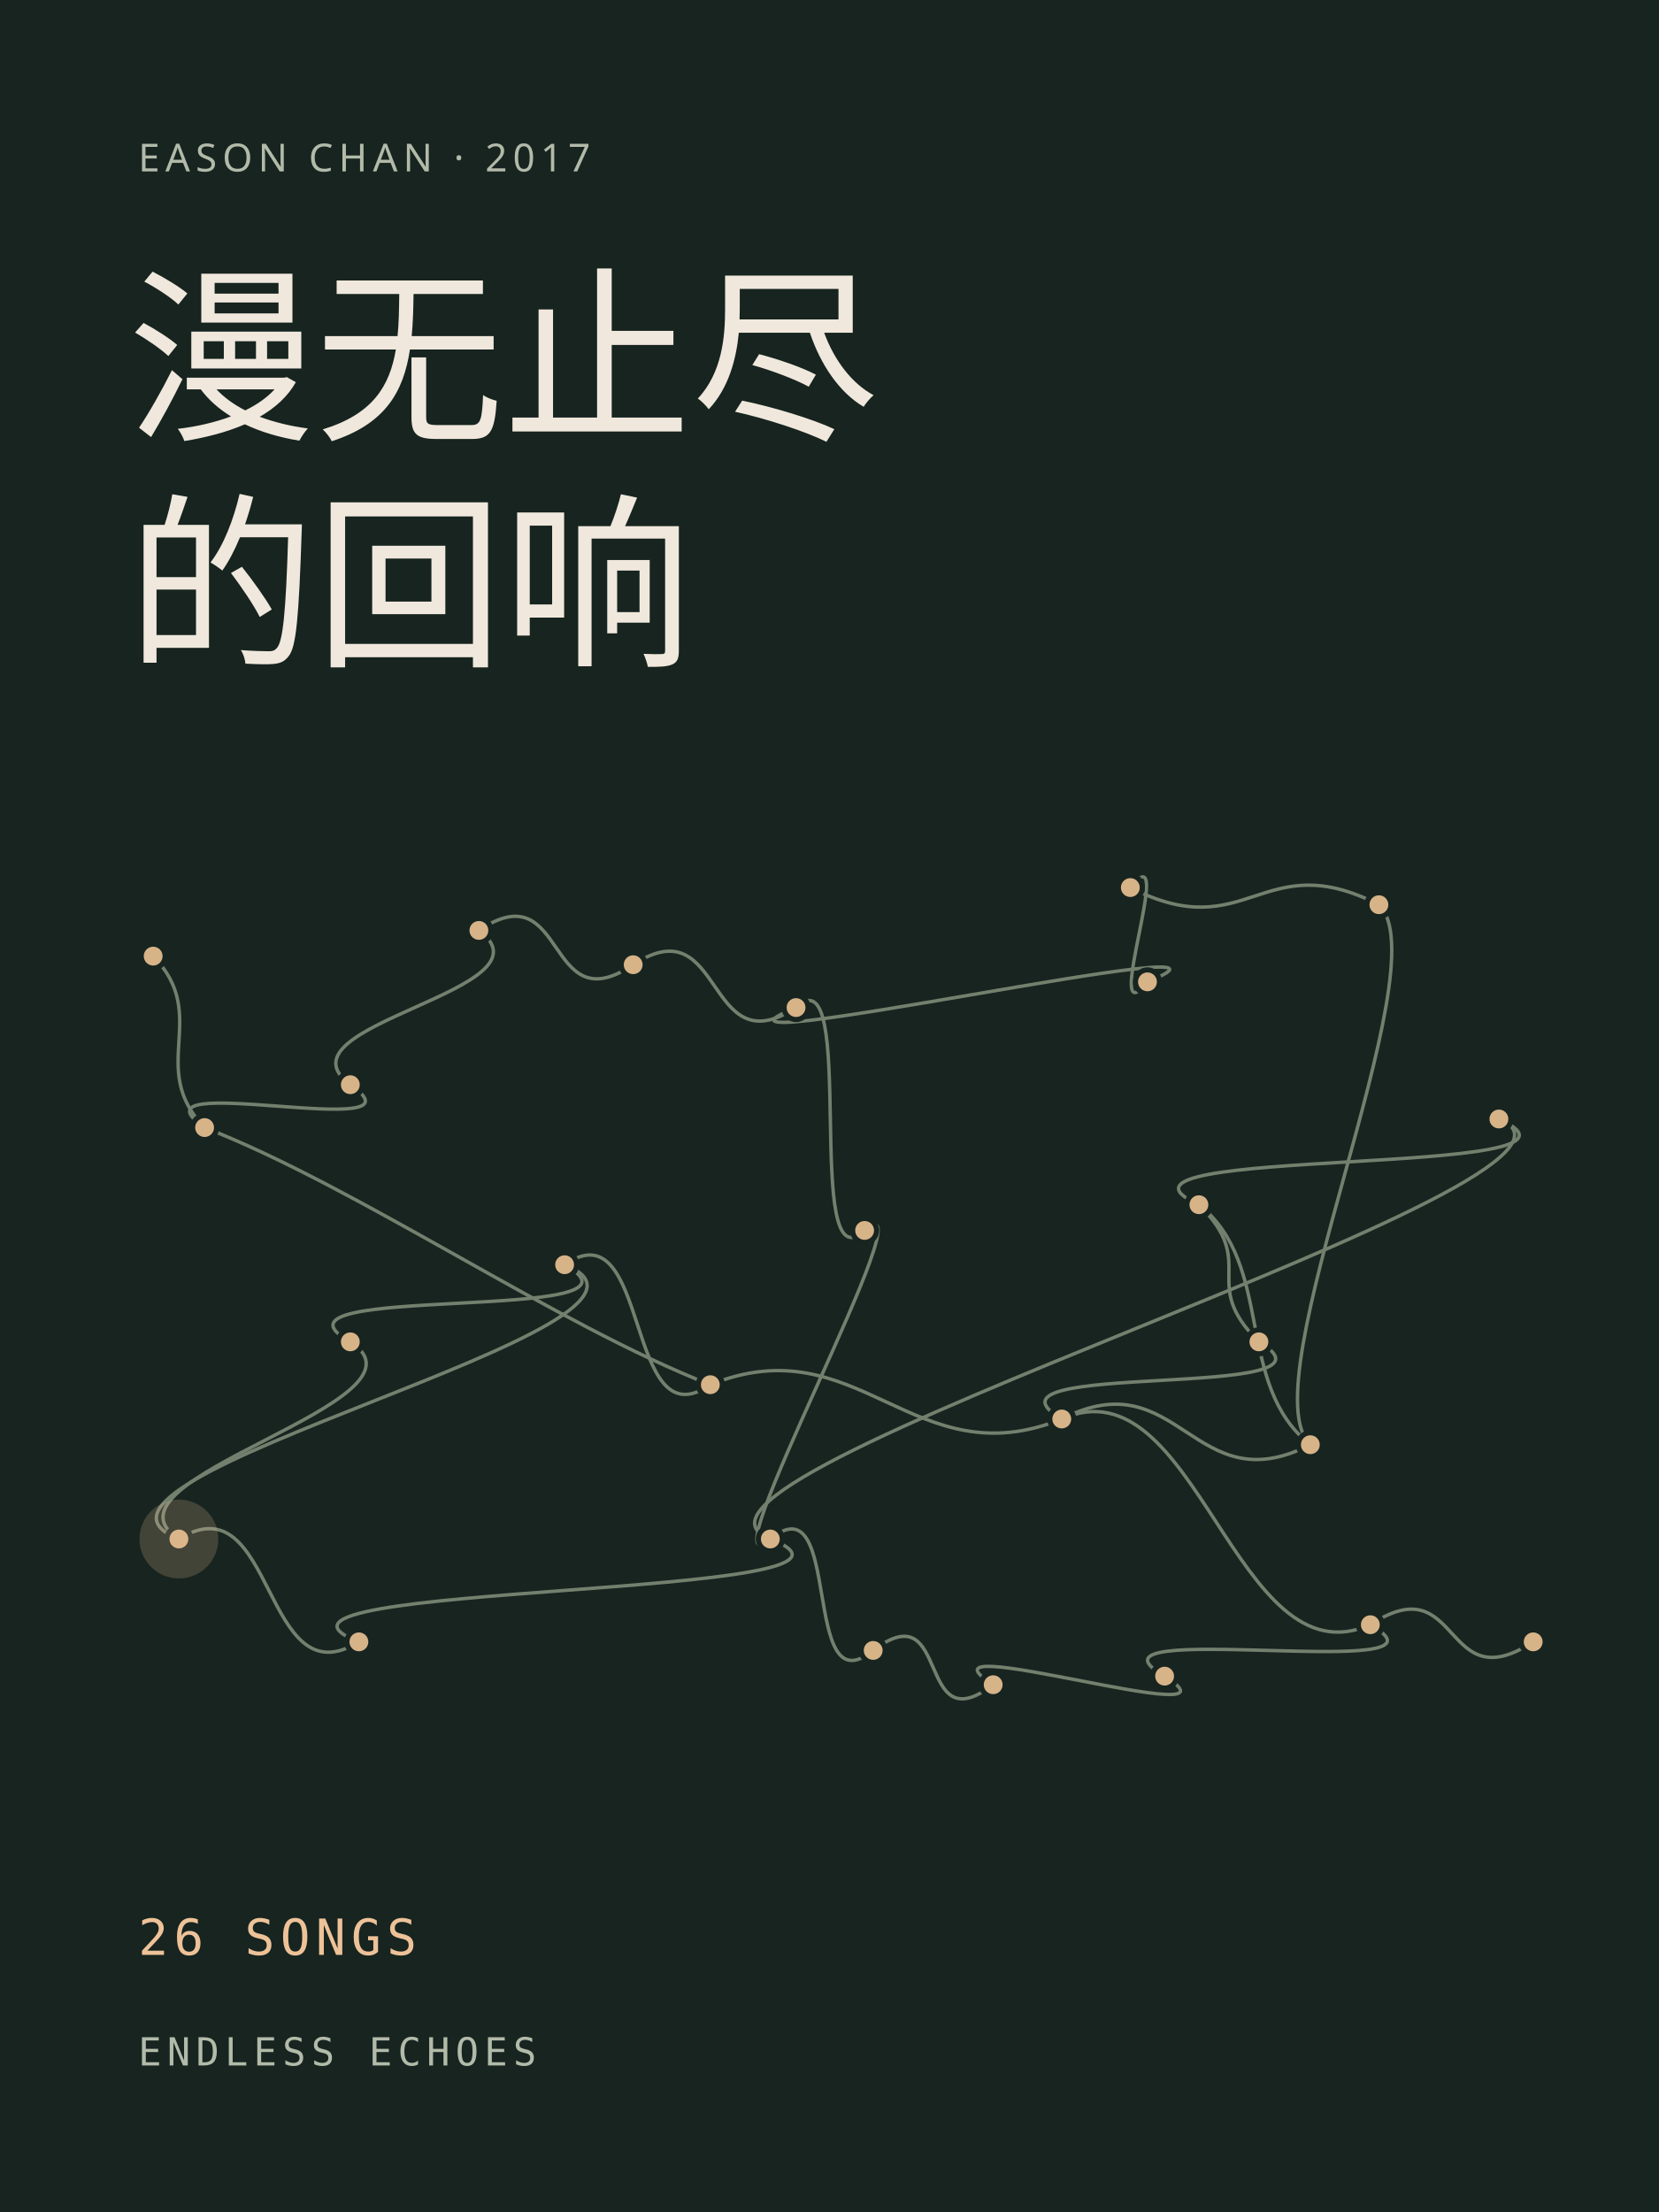
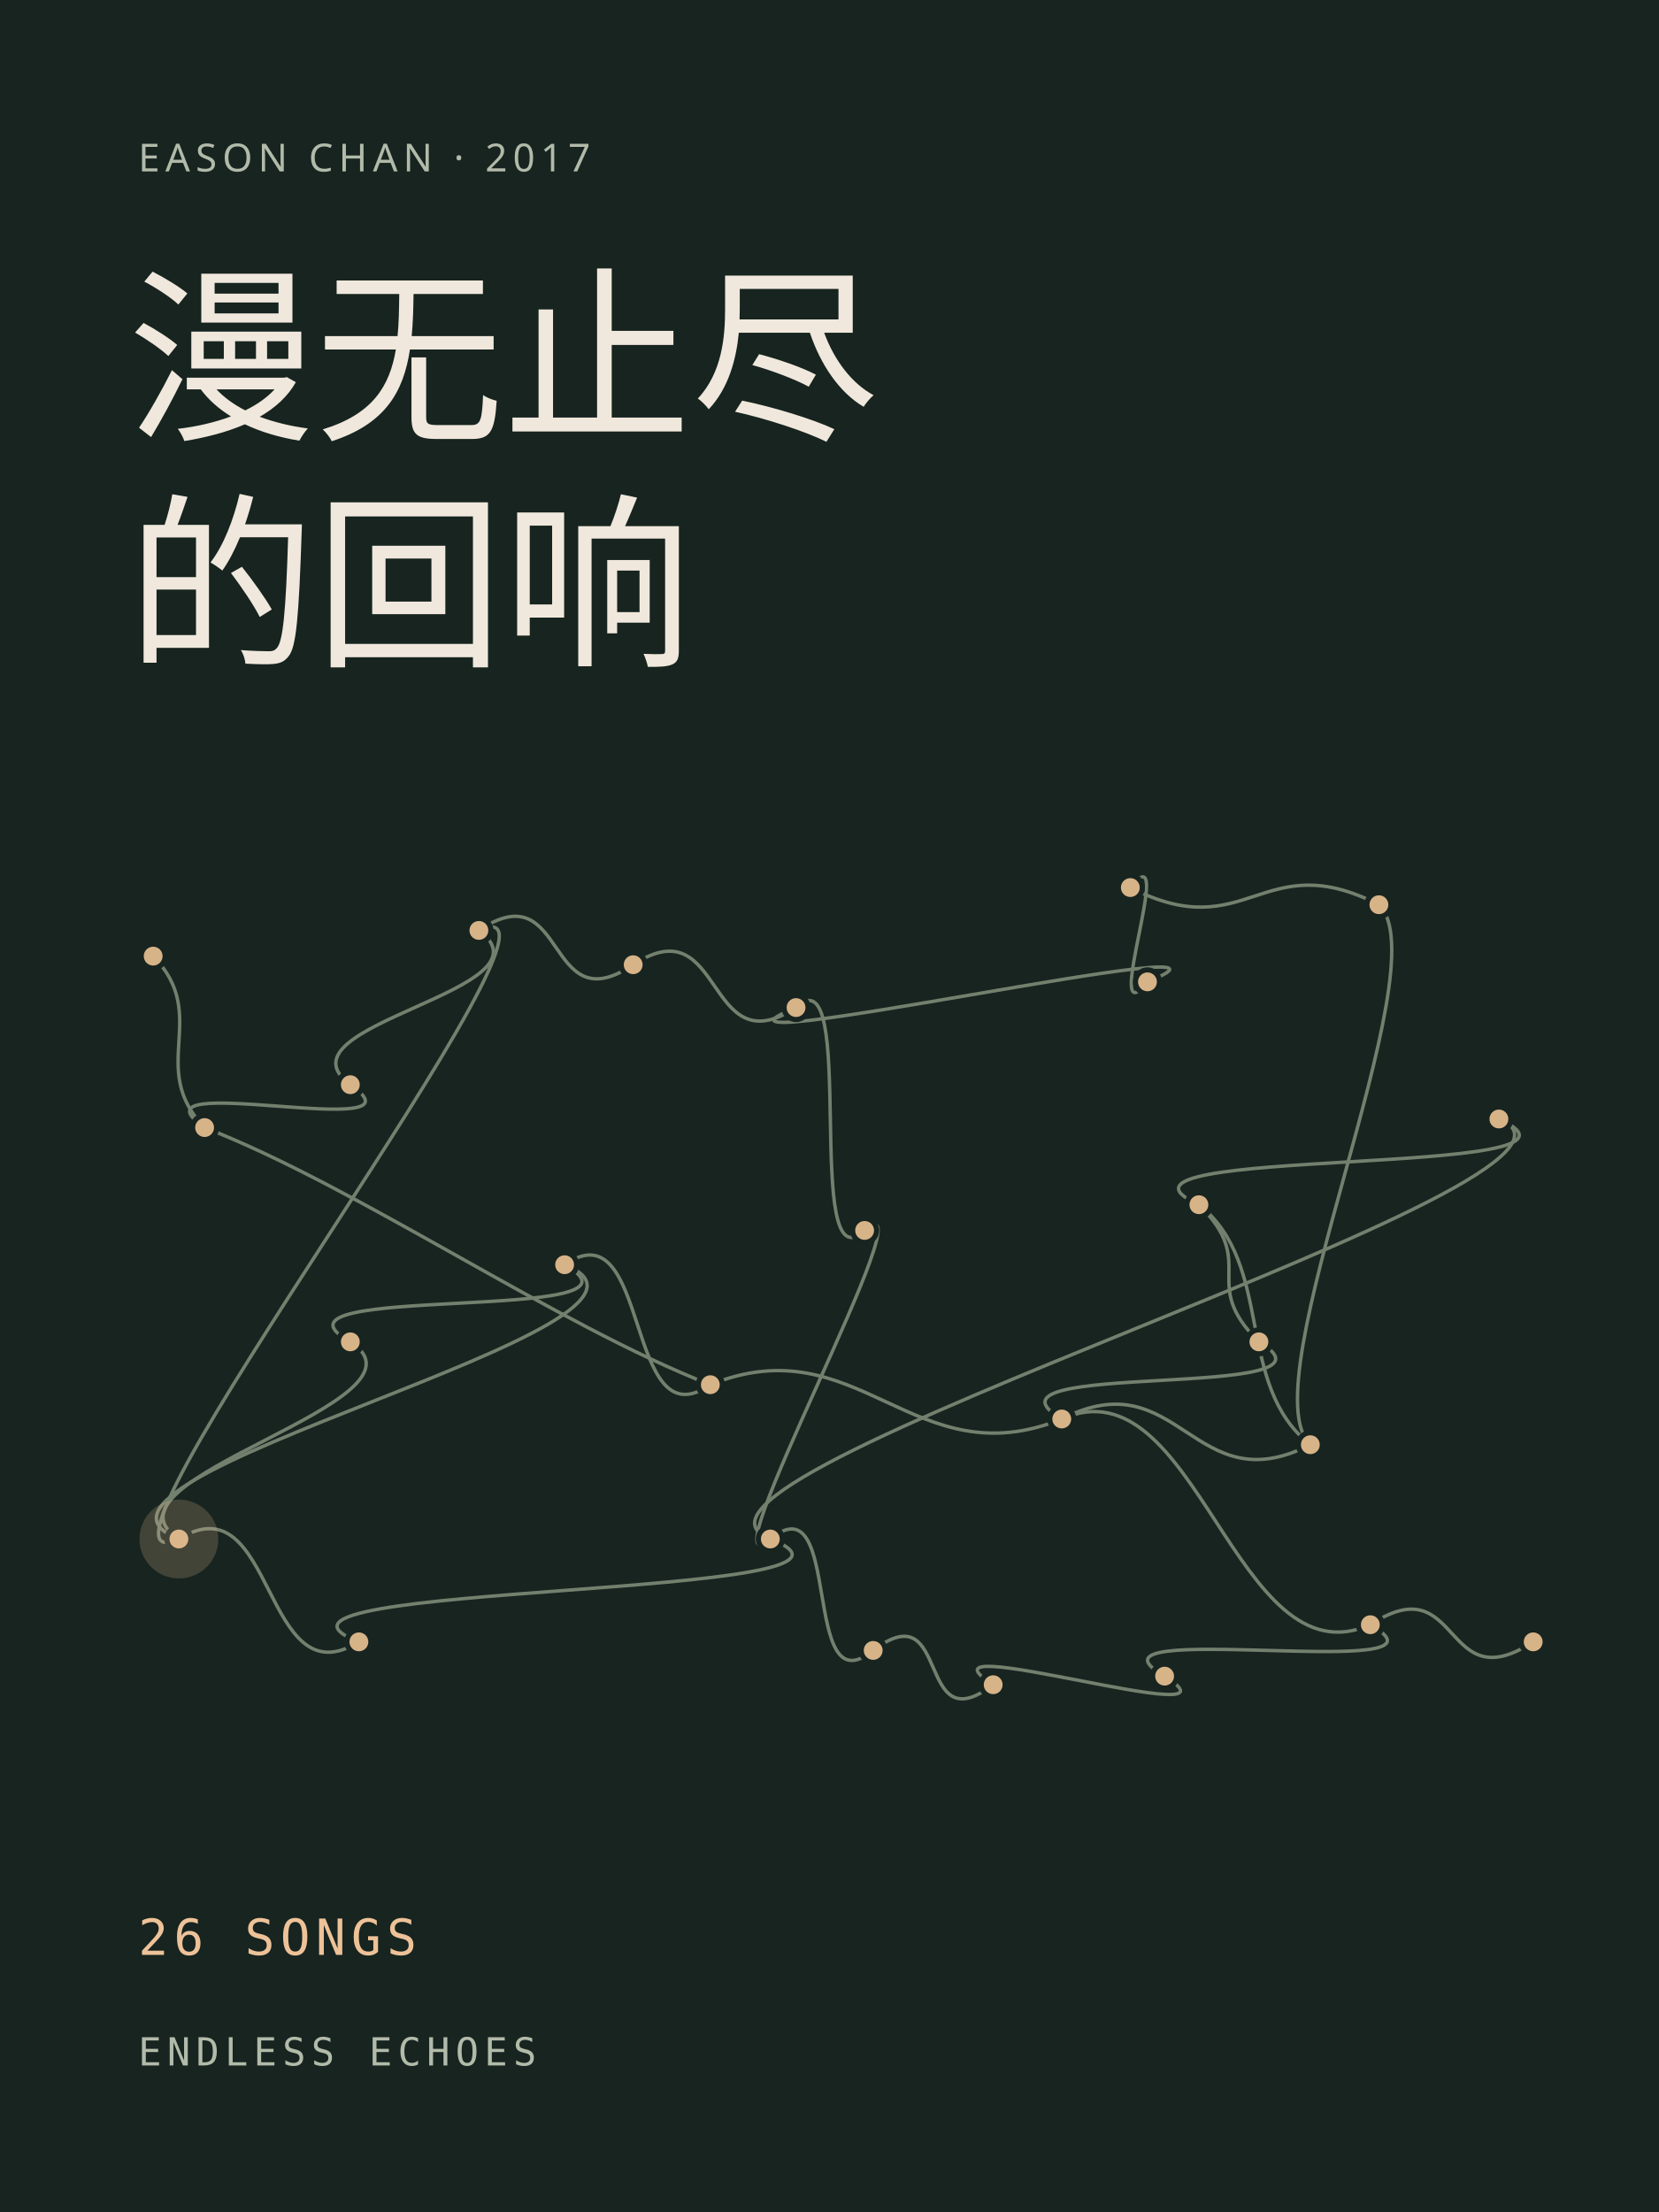
<svg xmlns="http://www.w3.org/2000/svg" viewBox="0 0 600 800" role="img" aria-labelledby="title">
  <rect width="600" height="800" fill="#172420" />
  <text x="50" y="62" fill="#b2baa9" font-family="sans-serif" font-size="14" letter-spacing="2">EASON CHAN · 2017</text>
  <text x="46" y="154" fill="#f0e8dc" font-family="sans-serif" font-size="68" font-weight="500">漫无止尽</text>
  <text x="46" y="236" fill="#f0e8dc" font-family="sans-serif" font-size="68" font-weight="500">的回响</text>
  <g transform="translate(12 290) scale(.62)">
    <g fill="none" stroke="#9aa68f" stroke-width="2" opacity=".7">
      <path d="M190,490 C100,455 520,465 430,430" />
      <path d="M660,510 C599.0,475 841.0,515 780,480" />
      <path d="M680,235 C602.5,200 932.5,220 855,185" />
      <path d="M560,515 C505.0,480 715.0,545 660,510" />
      <path d="M350,95 C403.5,60 391.5,155 445,120" />
      <path d="M490,495 C536.0,460 514.0,550 560,515" />
      <path d="M260,75 C312.0,40 298.0,130 350,95" />
+       <path d="M260,75 C337.5,40 7.5,465 85,430" />
      <path d="M185,165 C137.5,130 307.5,110 260,75" />
      <path d="M100,190 C49.5,155 235.5,200 185,165" />
      <path d="M100,190 C66.0,155 104.0,125 70,90" />
      <path d="M430,430 C473.0,395 447.0,530 490,495" />
      <path d="M430,430 C340,395 945,220 855,185" />
      <path d="M485,250 C526.5,215 388.5,465 430,430" />
      <path d="M445,120 C482.0,85 448.0,285 485,250" />
      <path d="M650,105 C736.5,70 358.5,155 445,120" />
      <path d="M640,50 C668.0,15 622.0,140 650,105" />
      <path d="M785,60 C716.5,25 708.5,85 640,50" />
      <path d="M715,315 C679.5,280 715.5,270 680,235" />
      <path d="M745,375 C700.5,340 724.5,270 680,235" />
      <path d="M745,375 C708.0,340 822.0,95 785,60" />
      <path d="M780,480 C833.5,445 821.5,525 875,490" />
      <path d="M600,360 C540.5,325 774.5,350 715,315" />
      <path d="M600,360 C668.5,325 676.5,410 745,375" />
      <path d="M600,360 C679.0,325 701.0,515 780,480" />
      <path d="M395,340 C305,305 190,225 100,190" />
      <path d="M395,340 C481.5,305 513.5,395 600,360" />
      <path d="M310,270 C360.5,235 344.5,375 395,340" />
      <path d="M185,315 C122.5,280 372.5,305 310,270" />
      <path d="M85,430 C141.5,395 133.5,525 190,490" />
      <path d="M85,430 C-5,395 400,305 310,270" />
      <path d="M85,430 C30.0,395 240.0,350 185,315" />
    </g>
    <g fill="#d7b388" stroke="#172420" stroke-width="3">
      <circle cx="190" cy="490" r="7" />
      <circle cx="660" cy="510" r="7" />
      <circle cx="680" cy="235" r="7" />
      <circle cx="875" cy="490" r="7" />
      <circle cx="560" cy="515" r="7" />
      <circle cx="350" cy="95" r="7" />
      <circle cx="490" cy="495" r="7" />
      <circle cx="260" cy="75" r="7" />
      <circle cx="185" cy="165" r="7" />
      <circle cx="70" cy="90" r="7" />
      <circle cx="100" cy="190" r="7" />
      <circle cx="855" cy="185" r="7" />
      <circle cx="430" cy="430" r="7" />
      <circle cx="485" cy="250" r="7" />
      <circle cx="445" cy="120" r="7" />
      <circle cx="650" cy="105" r="7" />
      <circle cx="640" cy="50" r="7" />
      <circle cx="785" cy="60" r="7" />
      <circle cx="715" cy="315" r="7" />
      <circle cx="745" cy="375" r="7" />
      <circle cx="780" cy="480" r="7" />
      <circle cx="600" cy="360" r="7" />
      <circle cx="395" cy="340" r="7" />
      <circle cx="310" cy="270" r="7" />
      <circle cx="185" cy="315" r="7" />
      <circle cx="85" cy="430" r="7" />
    </g>
    <circle cx="85" cy="430" r="23" fill="#eec298" opacity=".2" />
  </g>
  <text x="50" y="707" fill="#eec298" font-family="monospace" font-size="18" letter-spacing="2">26 SONGS</text>
  <text x="50" y="747" fill="#b2baa9" font-family="monospace" font-size="14" letter-spacing="2">ENDLESS ECHOES</text>
</svg>
